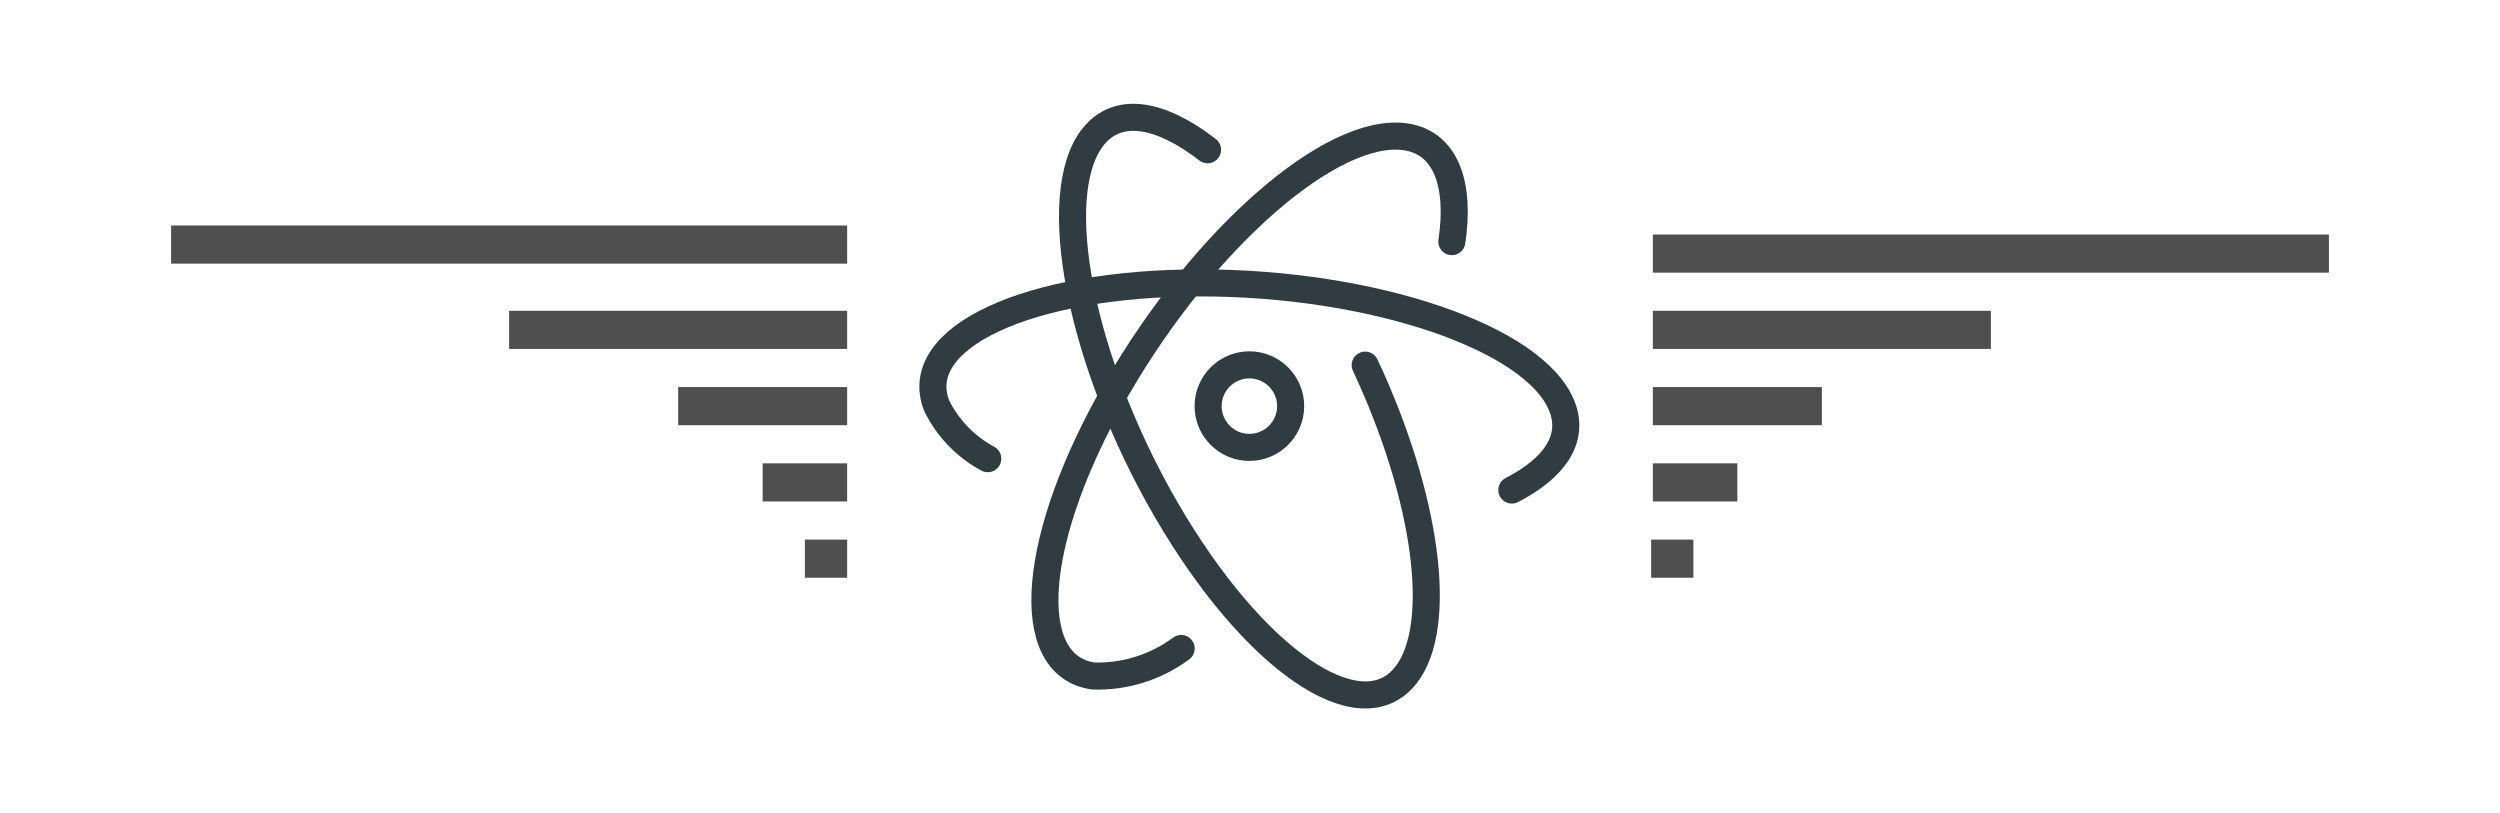
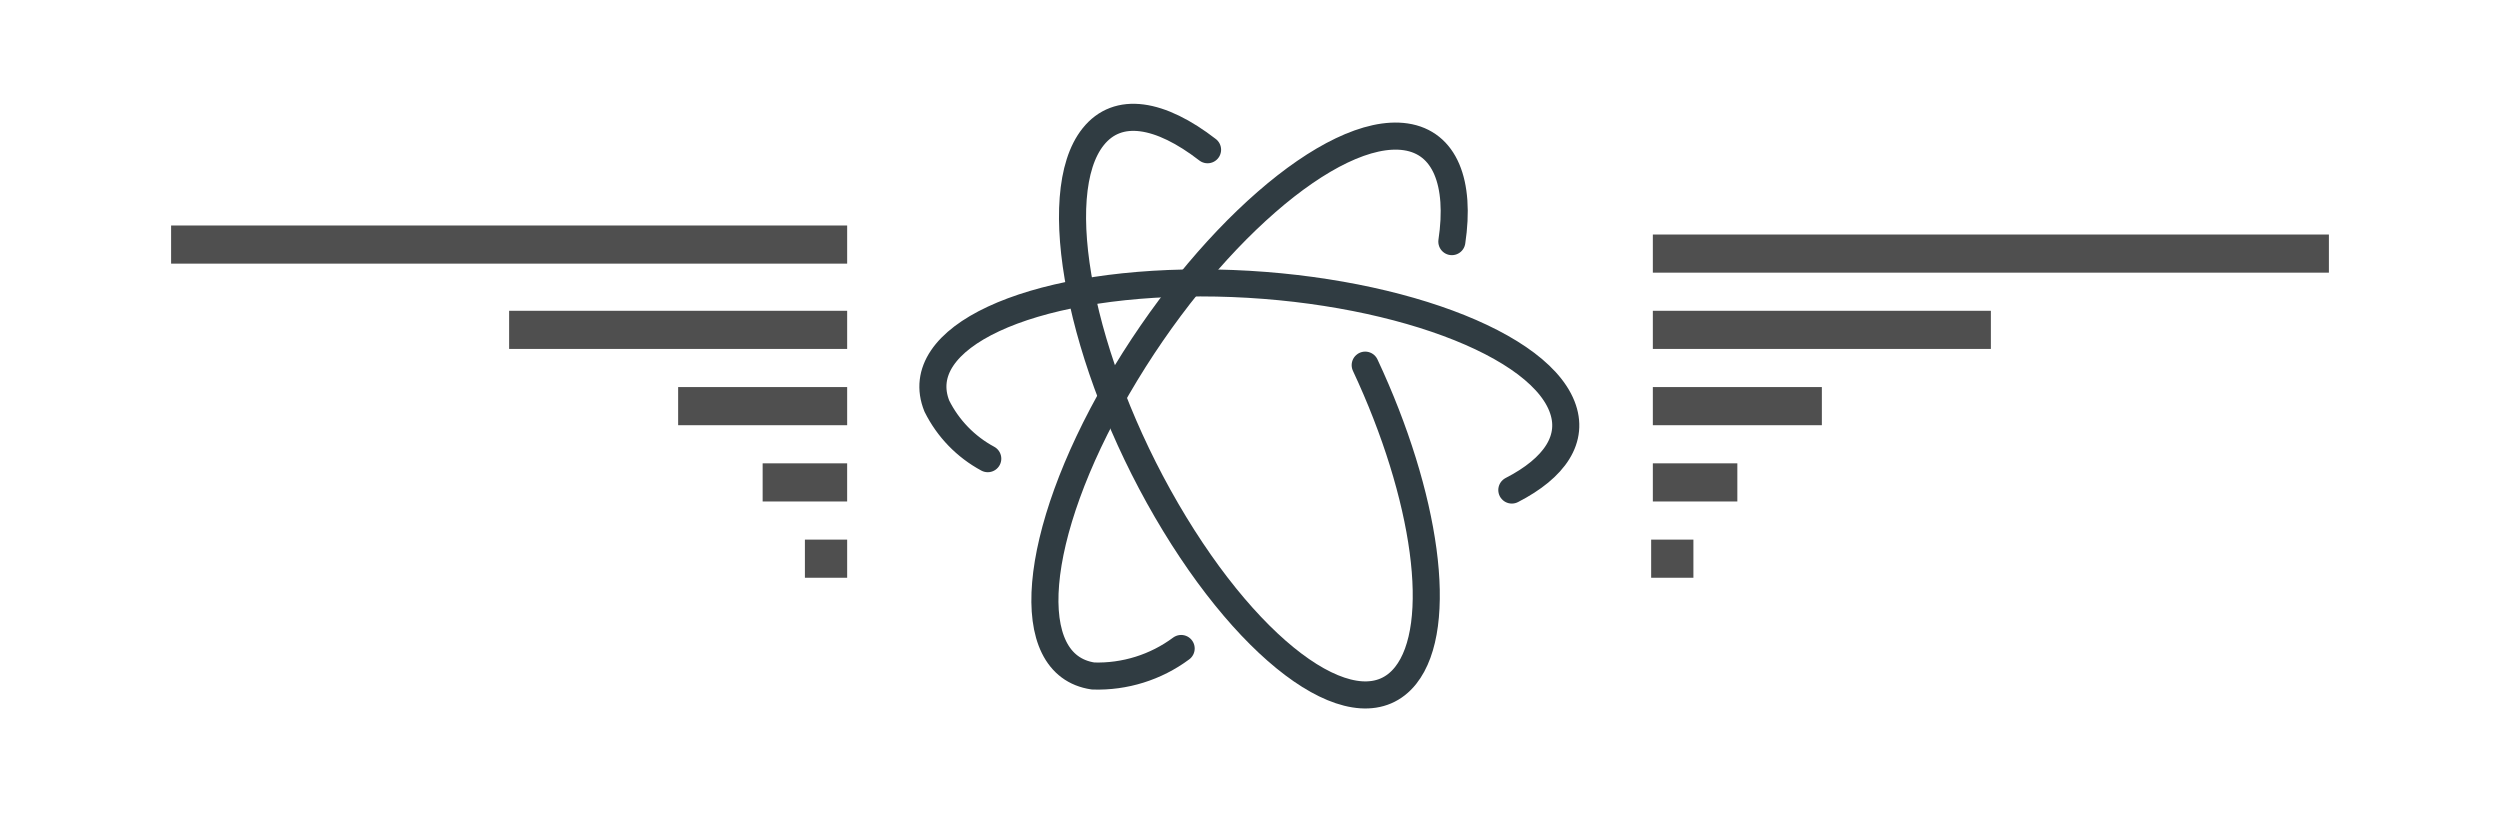
<svg xmlns="http://www.w3.org/2000/svg" style="isolation:isolate" viewBox="0 0 277 90" width="277" height="90">
  <defs>
    <clipPath id="_clipPath_UDCtfFDBAEntcGSEyUnGpld3bfimKmhb">
      <rect width="277" height="90" />
    </clipPath>
  </defs>
  <g clip-path="url(#_clipPath_UDCtfFDBAEntcGSEyUnGpld3bfimKmhb)">
    <g id="Group">
      <rect x="18.958" y="24.985" width="74.907" height="4.226" transform="matrix(1,0,0,1,0,0)" fill="rgb(79,79,79)" />
      <rect x="56.411" y="34.436" width="37.454" height="4.226" transform="matrix(1,0,0,1,0,0)" fill="rgb(79,79,79)" />
      <rect x="75.138" y="42.887" width="18.727" height="4.226" transform="matrix(1,0,0,1,0,0)" fill="rgb(79,79,79)" />
      <rect x="84.501" y="51.338" width="9.363" height="4.226" transform="matrix(1,0,0,1,0,0)" fill="rgb(79,79,79)" />
      <rect x="89.183" y="59.789" width="4.682" height="4.226" transform="matrix(1,0,0,1,0,0)" fill="rgb(79,79,79)" />
      <rect x="183.135" y="25.985" width="74.907" height="4.226" transform="matrix(1,0,0,1,0,0)" fill="rgb(79,79,79)" />
      <rect x="183.135" y="34.436" width="37.454" height="4.226" transform="matrix(1,0,0,1,0,0)" fill="rgb(79,79,79)" />
      <rect x="183.135" y="42.887" width="18.727" height="4.226" transform="matrix(1,0,0,1,0,0)" fill="rgb(79,79,79)" />
      <rect x="183.135" y="51.338" width="9.363" height="4.226" transform="matrix(1,0,0,1,0,0)" fill="rgb(79,79,79)" />
      <rect x="182.948" y="59.789" width="4.682" height="4.226" transform="matrix(1,0,0,1,0,0)" fill="rgb(79,79,79)" />
      <path d=" M 109.444 50.821 C 107.008 49.51 105.038 47.476 103.805 44.999 C 100.757 37.44 113.864 31.344 133.006 31.344 C 152.148 31.344 170.07 37.44 173.058 44.999 C 174.49 48.596 172.265 51.857 167.51 54.296" fill="none" vector-effect="none" stroke-width="3" stroke="rgb(48,60,66)" stroke-linejoin="round" stroke-linecap="round" stroke-miterlimit="4" />
      <path d=" M 130.872 71.853 C 128.059 73.941 124.621 75.015 121.119 74.901 C 113.041 73.712 114.26 59.386 123.831 42.896 C 133.402 26.406 147.576 13.97 155.745 15.159 C 160.103 15.799 161.841 20.249 160.865 26.772" fill="none" vector-effect="none" stroke-width="3" stroke="rgb(48,60,66)" stroke-linejoin="round" stroke-linecap="round" stroke-miterlimit="4" />
      <path d=" M 151.264 40.458 C 158.031 54.905 160.103 69.353 155.745 74.84 C 150.685 81.21 138.828 73.011 129.257 56.551 C 119.686 40.092 116.059 21.499 121.119 15.159 C 123.862 11.714 128.556 12.537 133.798 16.591" fill="none" vector-effect="none" stroke-width="3" stroke="rgb(48,60,66)" stroke-linejoin="round" stroke-linecap="round" stroke-miterlimit="4" />
-       <path d=" M 133.859 44.999 C 133.859 42.476 135.908 40.427 138.432 40.427 C 140.955 40.427 143.004 42.476 143.004 44.999 C 143.004 47.523 140.955 49.571 138.432 49.571 C 135.908 49.571 133.859 47.523 133.859 44.999 Z " fill="none" vector-effect="none" stroke-width="3" stroke="rgb(48,60,66)" stroke-linejoin="round" stroke-linecap="round" stroke-miterlimit="4" />
    </g>
  </g>
</svg>
